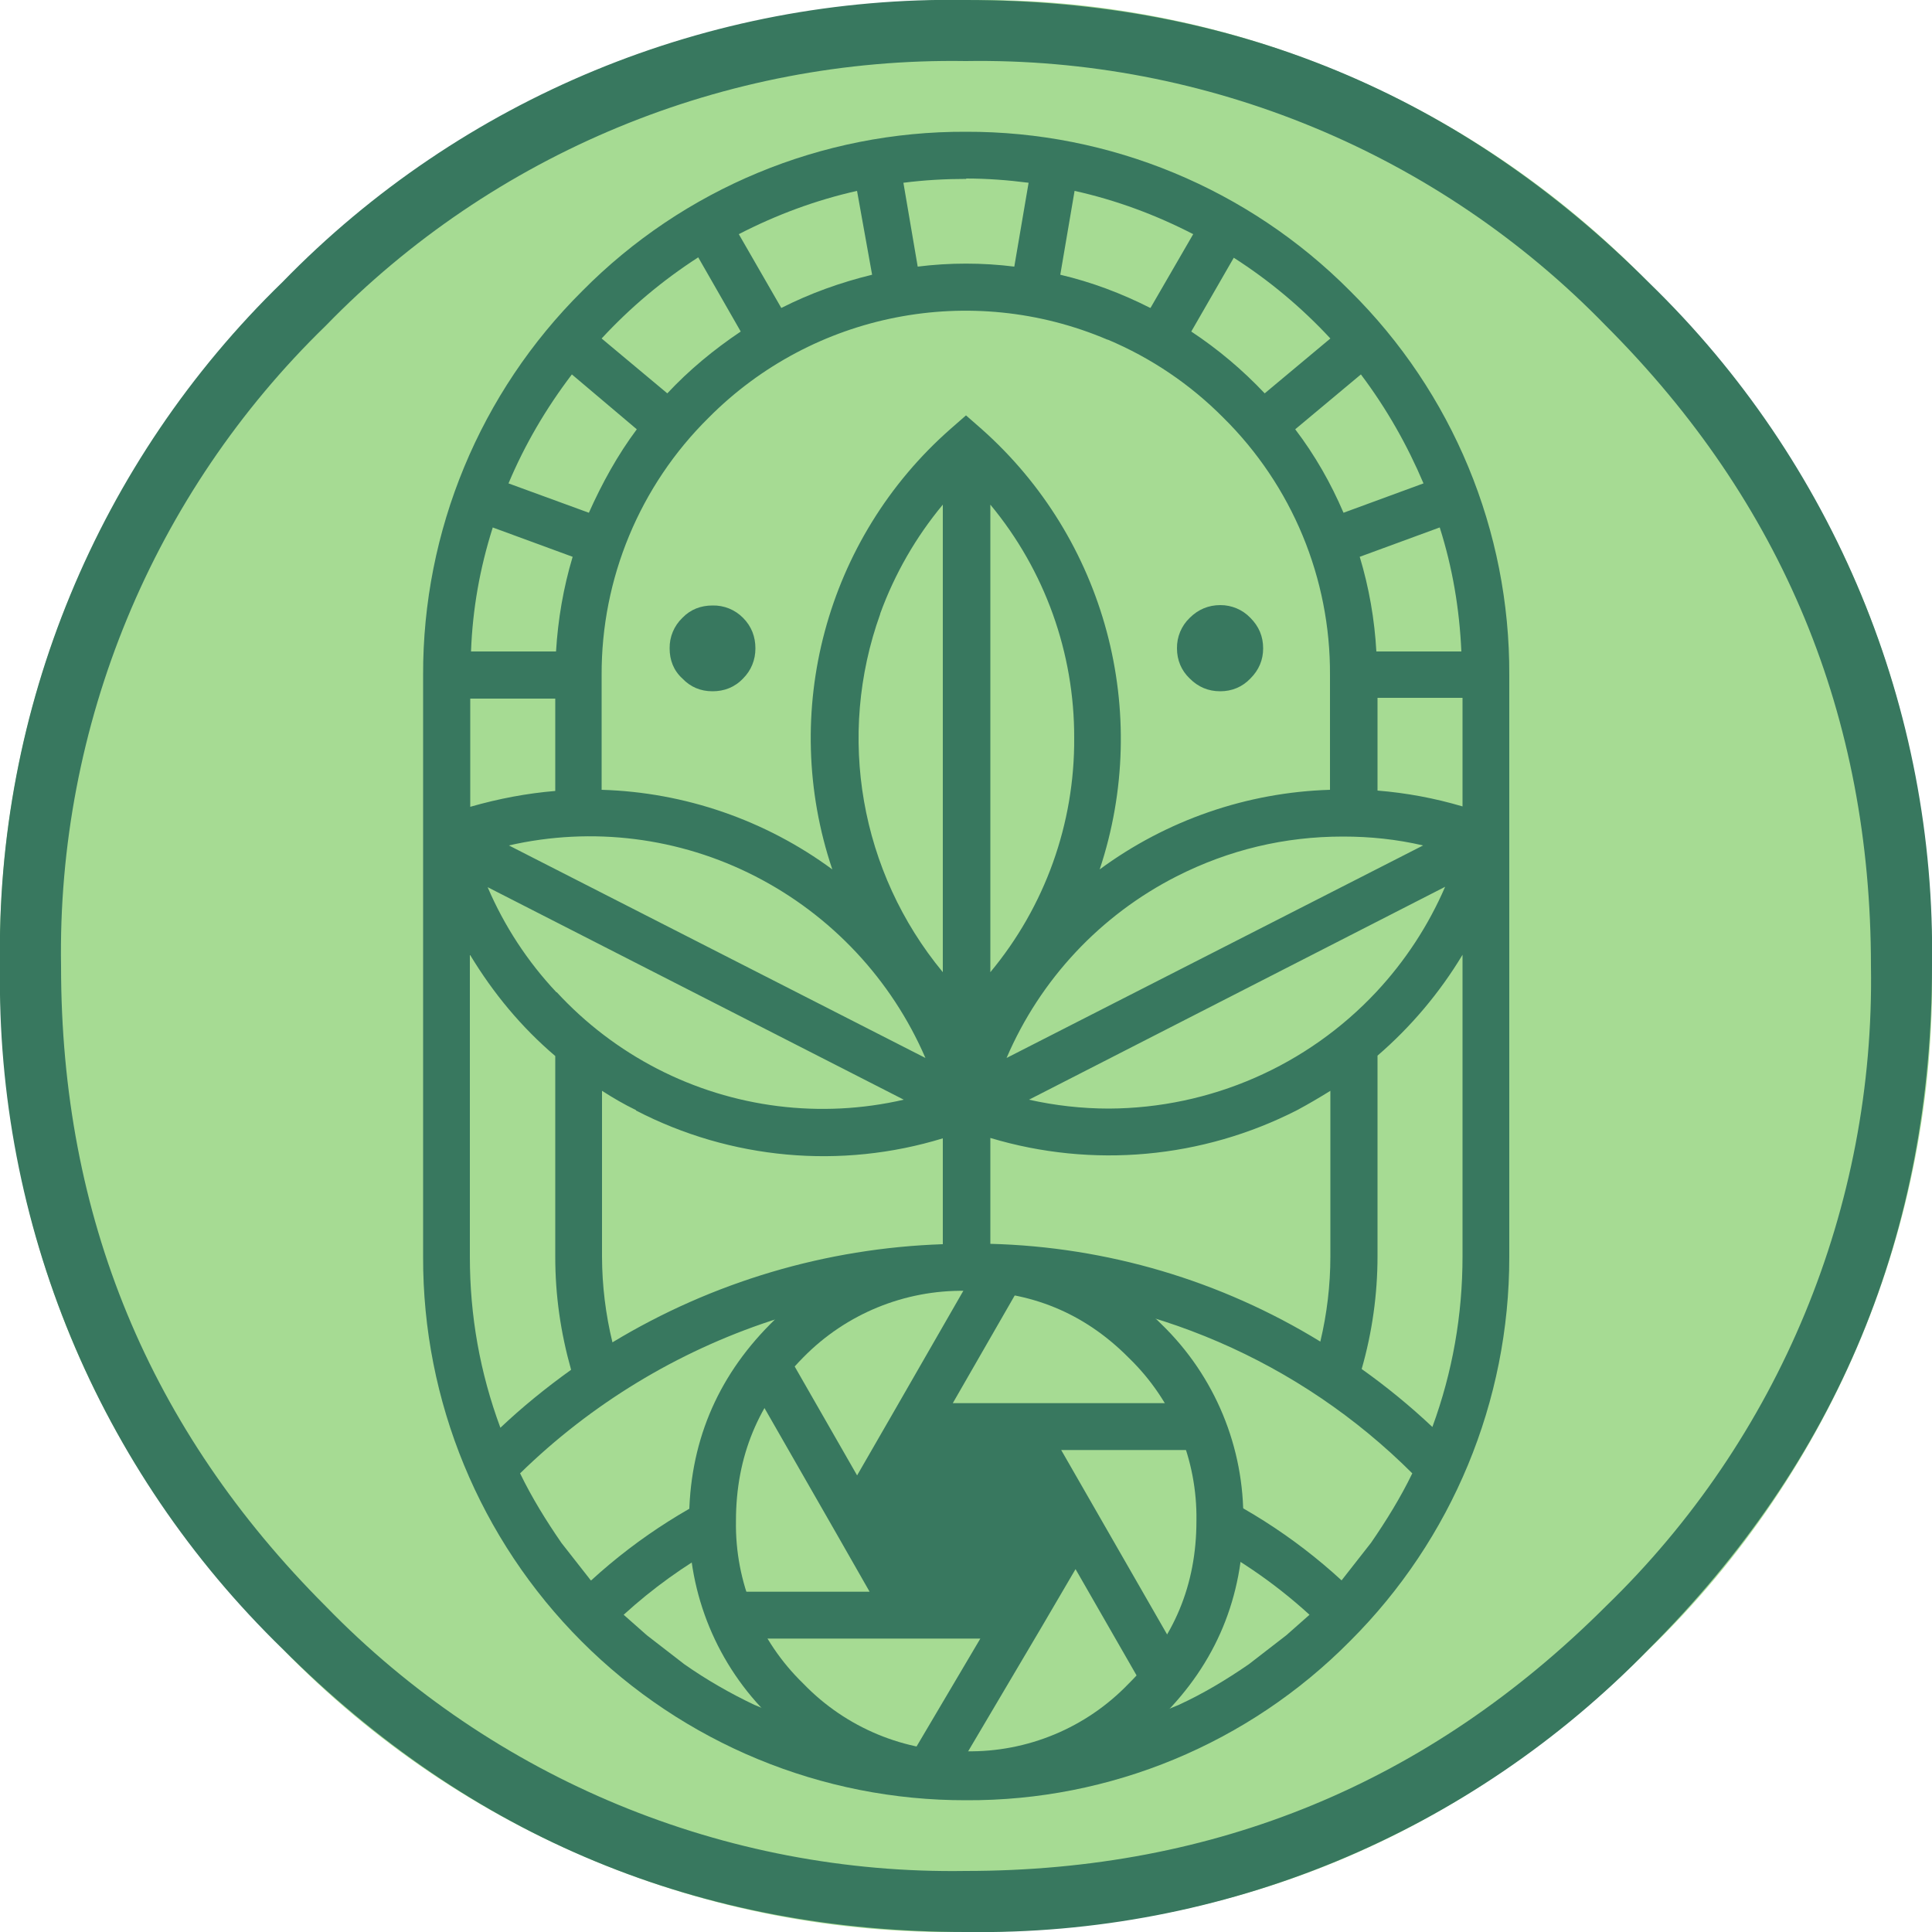
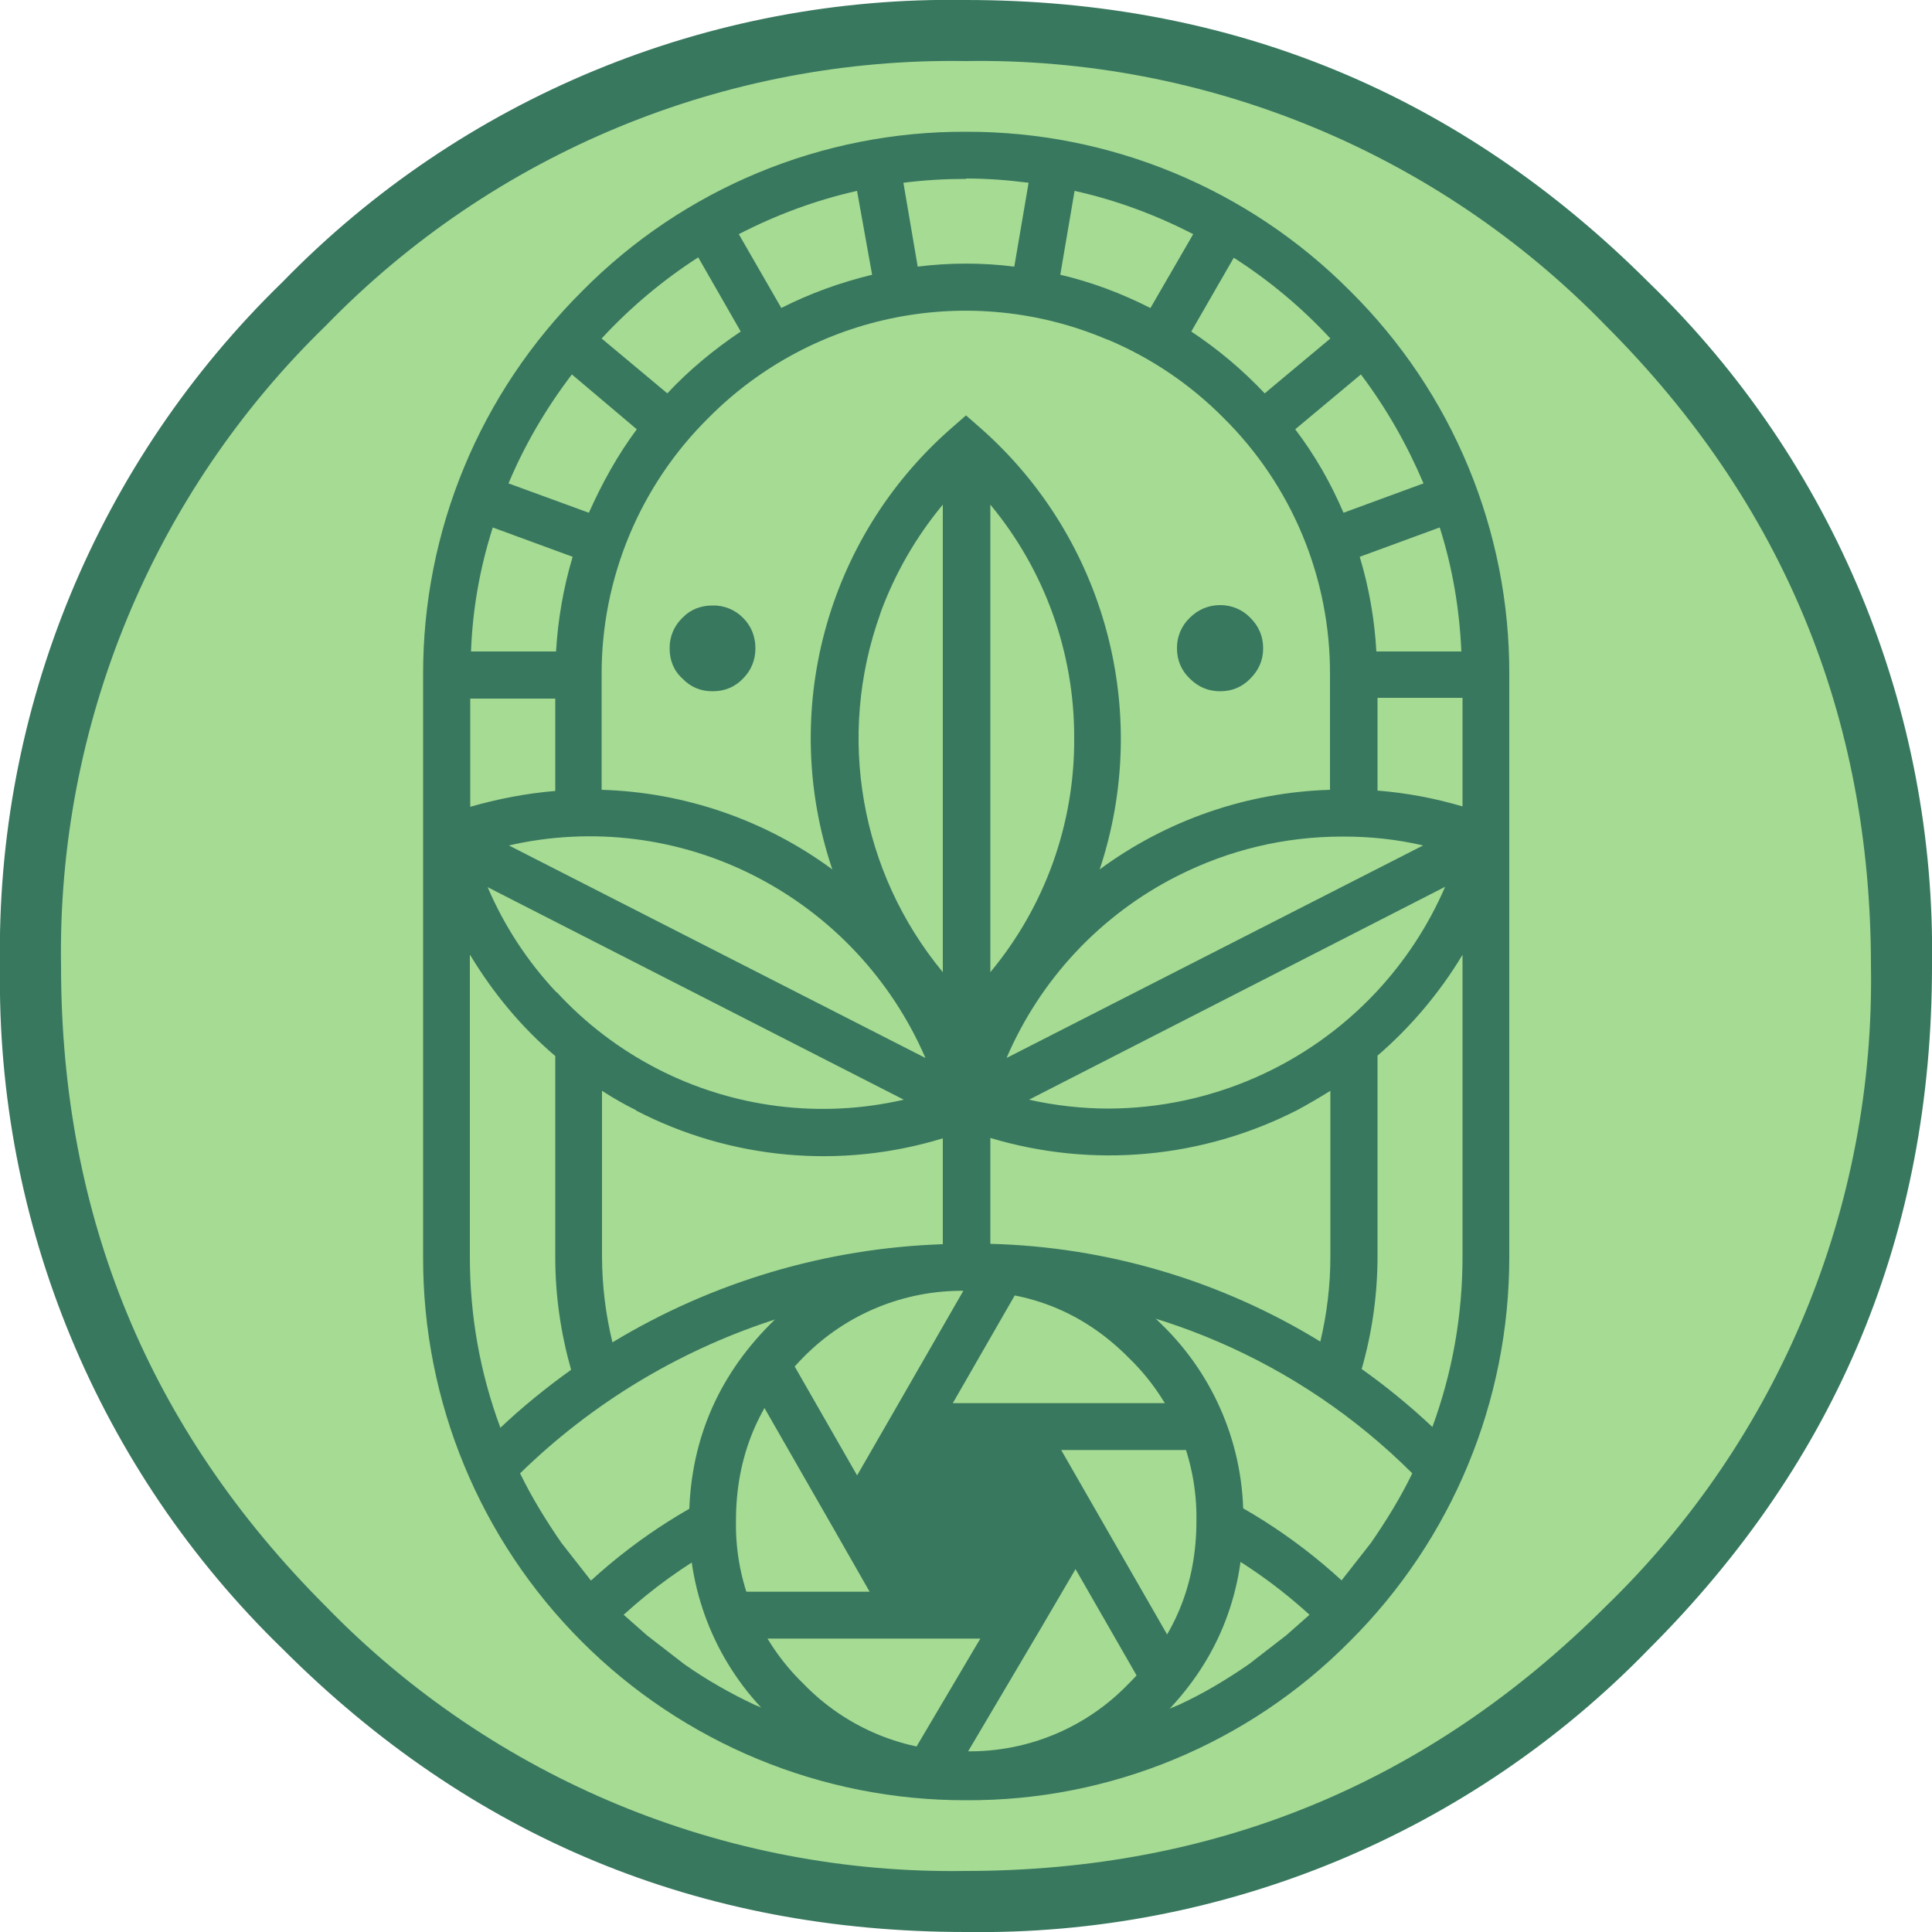
<svg xmlns="http://www.w3.org/2000/svg" xml:space="preserve" style="fill-rule:evenodd;clip-rule:evenodd;stroke-linecap:square;stroke-linejoin:bevel" viewBox="0 0 500 500">
-   <path d="M500 250c0-69-24.4-128-73.3-176.8A241.1 241.1 0 0 0 250 0C181 0 122 24.4 73.1 73.2A241 241 0 0 0 0 250c0 69 24.4 128 73.1 176.7A241.1 241.1 0 0 0 250 500c69 0 128-24.4 176.8-73.2A240.6 240.6 0 0 0 500 250.1Z" style="fill:#a6db93;fill-rule:nonzero" />
+   <path d="M500 250c0-69-24.4-128-73.3-176.8A241.1 241.1 0 0 0 250 0C181 0 122 24.4 73.1 73.2A241 241 0 0 0 0 250c0 69 24.4 128 73.1 176.7A241.1 241.1 0 0 0 250 500c69 0 128-24.4 176.8-73.2A240.6 240.6 0 0 0 500 250.1Z" style="fill:#a6db93;fill-rule:nonzero" transform="matrix(.96 0 0 .96 9 9)" />
  <path d="M500 250c0 69.1-24.4 128-73.3 176.8A241.1 241.1 0 0 1 250 500c-69 0-128-24.4-176.8-73.2A240.9 240.9 0 0 1 0 250.1 241 241 0 0 1 73.1 73 241.1 241.1 0 0 1 250 0c69 0 128 24.4 176.8 73.2A240.8 240.8 0 0 1 500 250Zm-15.8 0c0-64.7-22.9-120-68.6-165.7a225.9 225.9 0 0 0-165.7-68.5A225.9 225.9 0 0 0 84.3 84.3a225.9 225.9 0 0 0-68.5 165.8c0 64.7 22.8 119.9 68.5 165.6a225.9 225.9 0 0 0 165.6 68.5c64.7 0 119.9-22.8 165.7-68.5A225.4 225.4 0 0 0 484.2 250Z" style="fill:#38785f" />
-   <path d="M390.6 174.7a139 139 0 0 0-41.2-99.4A139.6 139.6 0 0 0 250 34.1a138.8 138.8 0 0 0-99.3 41.2 139.5 139.5 0 0 0-41.2 99.4v150.6A140.2 140.2 0 0 0 250 465.9a138.7 138.7 0 0 0 99.4-41.2 140.2 140.2 0 0 0 41.2-99.4V174.7m-18-38.2c3.3 10.4 5.1 21 5.6 32.1h-22a105 105 0 0 0-4.3-24.5l20.7-7.6m-37.4-25.4 17-14.2c6.7 8.9 12 18.3 16.2 28.2l-20.7 7.6c-3.3-7.7-7.4-14.9-12.5-21.6m-15.9-44.4a129 129 0 0 1 25 20.9l-17 14.2a108 108 0 0 0-19-16l11-19.1m-32.6 21.2a92.8 92.8 0 0 1 29.9 20.2 92.9 92.9 0 0 1 27.6 66.6v29.7a105.9 105.9 0 0 0-59.6 20.6A107.2 107.2 0 0 0 254 111l-4-3.5-4 3.5a106.5 106.5 0 0 0-30.6 114 106 106 0 0 0-59.7-20.6v-29.7a93.1 93.1 0 0 1 27.7-66.6 93.7 93.7 0 0 1 103.2-20.2m11.1-8.2c-7.5-3.8-15.2-6.7-23.3-8.6l3.7-21.7c10.8 2.4 21 6.2 30.7 11.2l-11 19m49.8 136.9c7 0 13.8.7 20.7 2.3l-107.8 55a94.5 94.5 0 0 1 44-47c13.6-6.9 28-10.3 43-10.3M278 191a93.8 93.8 0 0 1-21.7 60.6v-121a94.1 94.1 0 0 1 21.7 60.4m57.7 96.3c2.8-1.5 5.7-3.2 8.6-5v42.9a95 95 0 0 1-2.6 22 171.9 171.9 0 0 0-85.4-25.3v-27.4a106.9 106.9 0 0 0 79.4-7.2m20.5-30.6a95.3 95.3 0 0 1-69.2 30.2c-7 0-14-.8-20.7-2.3l107.7-55.1a95.2 95.2 0 0 1-17.8 27.2m22.3-48a108 108 0 0 0-22-4.1v-24h22v28.1m-22 64.5a108 108 0 0 0 22-26.1v78c0 15.3-2.6 30-7.8 44.2a171.2 171.2 0 0 0-18.3-15 106 106 0 0 0 4.1-29.2v-51.9m-84.3 112.3a130.6 130.6 0 0 1 66.7 32.4l-6 5.3-9.7 7.5c-5.8 4-11.8 7.6-18.1 10.5l-12.6 5.2a127 127 0 0 1-84.7 0l-12.6-5.2c-6.3-3-12.4-6.5-18.1-10.5l-9.7-7.5-6-5.3a131.4 131.4 0 0 1 110.8-32.4m75 23.5a142.2 142.2 0 0 0-91-37.4v-20.3H244v20.4a142.7 142.7 0 0 0-91 37.3h-.1l-7.6-9.7c-4-5.8-7.7-11.8-10.7-18a168.5 168.5 0 0 1 65-39.5c14.5-4.6 29.2-7.2 44.4-7.7h12.2a161.8 161.8 0 0 1 109.3 47.2c-3 6.2-6.7 12.2-10.7 18l-7.6 9.7M250 46.2c5.4 0 10.8.4 16.2 1.1L262.5 69a100.9 100.9 0 0 0-25 0l-3.7-21.7c5.4-.7 10.9-1 16.3-1m-47.9 33.4-11-19.1c9.7-5 19.9-8.8 30.6-11.2l3.9 21.7c-8.2 2-16 4.8-23.5 8.6m-10.5 6.1c-7 4.7-13.4 10-19 16l-17-14.2c7.4-8 15.7-15 25-21l11 19.2m36.1 73a95 95 0 0 1 16.2-28.2v121a95 95 0 0 1-16.2-92.7m-75.4-26.2-20.8-7.6c4.2-10 9.7-19.4 16.4-28.2l16.8 14.2c-5 6.7-9 14-12.4 21.6m-24.9 3.8 20.7 7.6c-2.4 8-3.8 16.2-4.3 24.5h-22c.4-11 2.3-21.6 5.6-32m-5.8 44.2h22v23.9c-7.3.6-14.7 2-22 4.1v-28m10 38a93.8 93.8 0 0 1 63.8 8 95.3 95.3 0 0 1 44 47l-107.8-55m-10 28.4c6 9.9 13.2 18.6 22 26.1v52c0 10 1.4 19.6 4.1 29.2-6.7 4.8-12.8 9.8-18.3 15-5.3-14.3-7.9-29-7.9-44.2v-78.1m22.4 9.6a93.4 93.4 0 0 1-17.8-27.2l107.7 55a93.5 93.5 0 0 1-63.8-8 94 94 0 0 1-26-19.8m20.5 30.6a105.5 105.5 0 0 0 79.4 7.2V322a176.6 176.6 0 0 0-85.5 25.4 95 95 0 0 1-2.7-22.1v-43c2.8 1.8 5.7 3.5 8.8 5Z" style="fill:#38785f;fill-rule:nonzero" />
+   <path d="M390.6 174.7a139 139 0 0 0-41.2-99.4A139.6 139.6 0 0 0 250 34.1a138.8 138.8 0 0 0-99.3 41.2 139.5 139.5 0 0 0-41.2 99.4v150.6A140.2 140.2 0 0 0 250 465.9a138.7 138.7 0 0 0 99.4-41.2 140.2 140.2 0 0 0 41.2-99.4V174.7m-18-38.2c3.3 10.4 5.1 21 5.6 32.1h-22a105 105 0 0 0-4.3-24.5l20.7-7.6m-37.4-25.4 17-14.2c6.7 8.9 12 18.3 16.2 28.2l-20.7 7.6c-3.3-7.7-7.4-14.9-12.5-21.6m-15.9-44.4a129 129 0 0 1 25 20.9l-17 14.2a108 108 0 0 0-19-16l11-19.1m-32.6 21.2a92.8 92.8 0 0 1 29.9 20.2 92.9 92.9 0 0 1 27.6 66.6v29.7a105.9 105.9 0 0 0-59.6 20.6A107.2 107.2 0 0 0 254 111l-4-3.5-4 3.5a106.5 106.5 0 0 0-30.6 114 106 106 0 0 0-59.7-20.6v-29.7a93.1 93.1 0 0 1 27.7-66.6 93.7 93.7 0 0 1 103.2-20.2m11.1-8.2c-7.5-3.8-15.2-6.7-23.3-8.6l3.7-21.7c10.8 2.4 21 6.2 30.7 11.2l-11 19m49.8 136.9c7 0 13.8.7 20.7 2.3l-107.8 55a94.5 94.5 0 0 1 44-47c13.6-6.9 28-10.3 43-10.3M278 191a93.8 93.8 0 0 1-21.7 60.6v-121a94.1 94.1 0 0 1 21.7 60.4m57.7 96.3c2.8-1.5 5.7-3.2 8.6-5v42.9a95 95 0 0 1-2.6 22 171.9 171.9 0 0 0-85.4-25.3v-27.4a106.9 106.9 0 0 0 79.4-7.2m20.5-30.6a95.3 95.3 0 0 1-69.2 30.2c-7 0-14-.8-20.7-2.3l107.7-55.1a95.2 95.2 0 0 1-17.8 27.2m22.3-48a108 108 0 0 0-22-4.1v-24h22v28.1m-22 64.5a108 108 0 0 0 22-26.1v78c0 15.3-2.6 30-7.8 44.2a171.2 171.2 0 0 0-18.3-15 106 106 0 0 0 4.1-29.2v-51.9m-84.3 112.3a130.6 130.6 0 0 1 66.7 32.4l-6 5.3-9.7 7.5c-5.8 4-11.8 7.6-18.1 10.5l-12.6 5.2a127 127 0 0 1-84.7 0l-12.5-5.2c-6.4-3-12.5-6.5-18.2-10.5l-9.7-7.5-6-5.3a131.4 131.4 0 0 1 110.8-32.4m75 23.5a142.2 142.2 0 0 0-91-37.4v-20.3H244v20.4a142.7 142.7 0 0 0-91 37.3h-.1l-7.6-9.7c-4-5.8-7.7-11.8-10.7-18a168.5 168.5 0 0 1 65-39.5c14.5-4.6 29.2-7.2 44.4-7.7h12.2a161.8 161.8 0 0 1 109.3 47.2c-3 6.2-6.7 12.2-10.7 18l-7.6 9.7M250 46.2c5.4 0 10.8.4 16.2 1.1L262.5 69a100.9 100.9 0 0 0-25 0l-3.7-21.7c5.4-.7 10.9-1 16.3-1m-47.9 33.4-11-19.1c9.7-5 19.9-8.8 30.6-11.2l3.9 21.7c-8.2 2-16 4.8-23.5 8.6m-10.5 6.1c-7 4.7-13.4 10-19 16l-17-14.2c7.4-8 15.7-15 25-21l11 19.2m36.1 73a95 95 0 0 1 16.2-28.2v121a95 95 0 0 1-16.2-92.7m-75.4-26.2-20.8-7.6c4.2-10 9.7-19.4 16.4-28.2l16.8 14.2c-5 6.7-9 14-12.4 21.6m-24.9 3.8 20.7 7.6c-2.4 8-3.8 16.2-4.3 24.5h-22c.4-11 2.3-21.6 5.6-32m-5.8 44.2h22v23.9c-7.3.6-14.7 2-22 4.1v-28m10 38a93.8 93.8 0 0 1 63.8 8 95.3 95.3 0 0 1 44 47l-107.8-55m-10 28.4c6 9.9 13.2 18.6 22 26.1v52c0 10 1.4 19.6 4.1 29.2-6.7 4.8-12.8 9.8-18.3 15-5.3-14.3-7.9-29-7.9-44.2v-78.1m22.4 9.6a93.4 93.4 0 0 1-17.8-27.2l107.7 55a93.5 93.5 0 0 1-63.8-8 94 94 0 0 1-26-19.8m20.5 30.6a105.5 105.5 0 0 0 79.4 7.2V322a176.6 176.6 0 0 0-85.5 25.4 95 95 0 0 1-2.7-22.1v-43c2.8 1.8 5.7 3.5 8.8 5Z" style="fill:#38785f;fill-rule:nonzero" />
  <path d="M315.8 156.6c-3 0-5.7 1.1-7.9 3.3a10.7 10.7 0 0 0-3.3 7.9c0 3 1.1 5.7 3.3 7.8 2.2 2.2 4.8 3.3 7.9 3.3 3 0 5.7-1.1 7.8-3.3 2.2-2.2 3.3-4.8 3.3-7.8 0-3.1-1.1-5.7-3.3-7.9a10.7 10.7 0 0 0-7.8-3.3ZM184.4 156.7c-3 0-5.7 1-7.8 3.2a10.7 10.7 0 0 0-3.3 7.9c0 3 1 5.7 3.3 7.8 2.1 2.2 4.7 3.3 7.8 3.3 3 0 5.7-1 7.9-3.3 2.1-2.1 3.2-4.8 3.2-7.8s-1-5.7-3.2-7.9a10.7 10.7 0 0 0-7.9-3.2Z" style="fill:#38785f;fill-rule:nonzero" />
  <path d="M296.4 347A63.2 63.2 0 0 0 250 328a63.5 63.5 0 0 0-46.4 19.1 63.6 63.6 0 0 0-19.2 46.6c0 18.1 6.4 33.6 19.2 46.4a63.3 63.3 0 0 0 46.4 19.3 63 63 0 0 0 46.4-19.3 63.2 63.2 0 0 0 19.3-46.4c0-18.2-6.4-33.7-19.3-46.6Z" style="fill:#a6db93;fill-rule:nonzero" />
  <path d="M315.7 393.6c0 18.1-6.4 33.6-19.3 46.4a63 63 0 0 1-46.4 19.3 63.3 63.3 0 0 1-46.4-19.3 63.3 63.3 0 0 1-19.2-46.4c0-18.2 6.4-33.7 19.2-46.6A63.5 63.5 0 0 1 250 328c18.2 0 33.7 6.3 46.4 19.1a63.5 63.5 0 0 1 19.3 46.6Z" style="fill:none;fill-rule:nonzero;stroke:#38785f;stroke-width:12.13px" />
  <path d="m221.7 394 13.8 23.9h28.8l14-23.9-14.2-24.8H236l-14.3 24.7Z" style="fill:#38785f;fill-rule:nonzero" />
  <path d="m259.5 328.5-23.4 40.7h75.1m-9.6 65.2L278.4 394l-14 23.9-24 40.6m23.7-89.4 14.3 24.9M188.8 418h46.7l-13.7-24-23.5-41m23.5 41 14.3-24.8m28.2 48.8h-28.8" style="fill:none;fill-rule:nonzero;stroke:#38785f;stroke-width:12.13px;stroke-linecap:butt;stroke-linejoin:miter;stroke-miterlimit:3" />
</svg>
